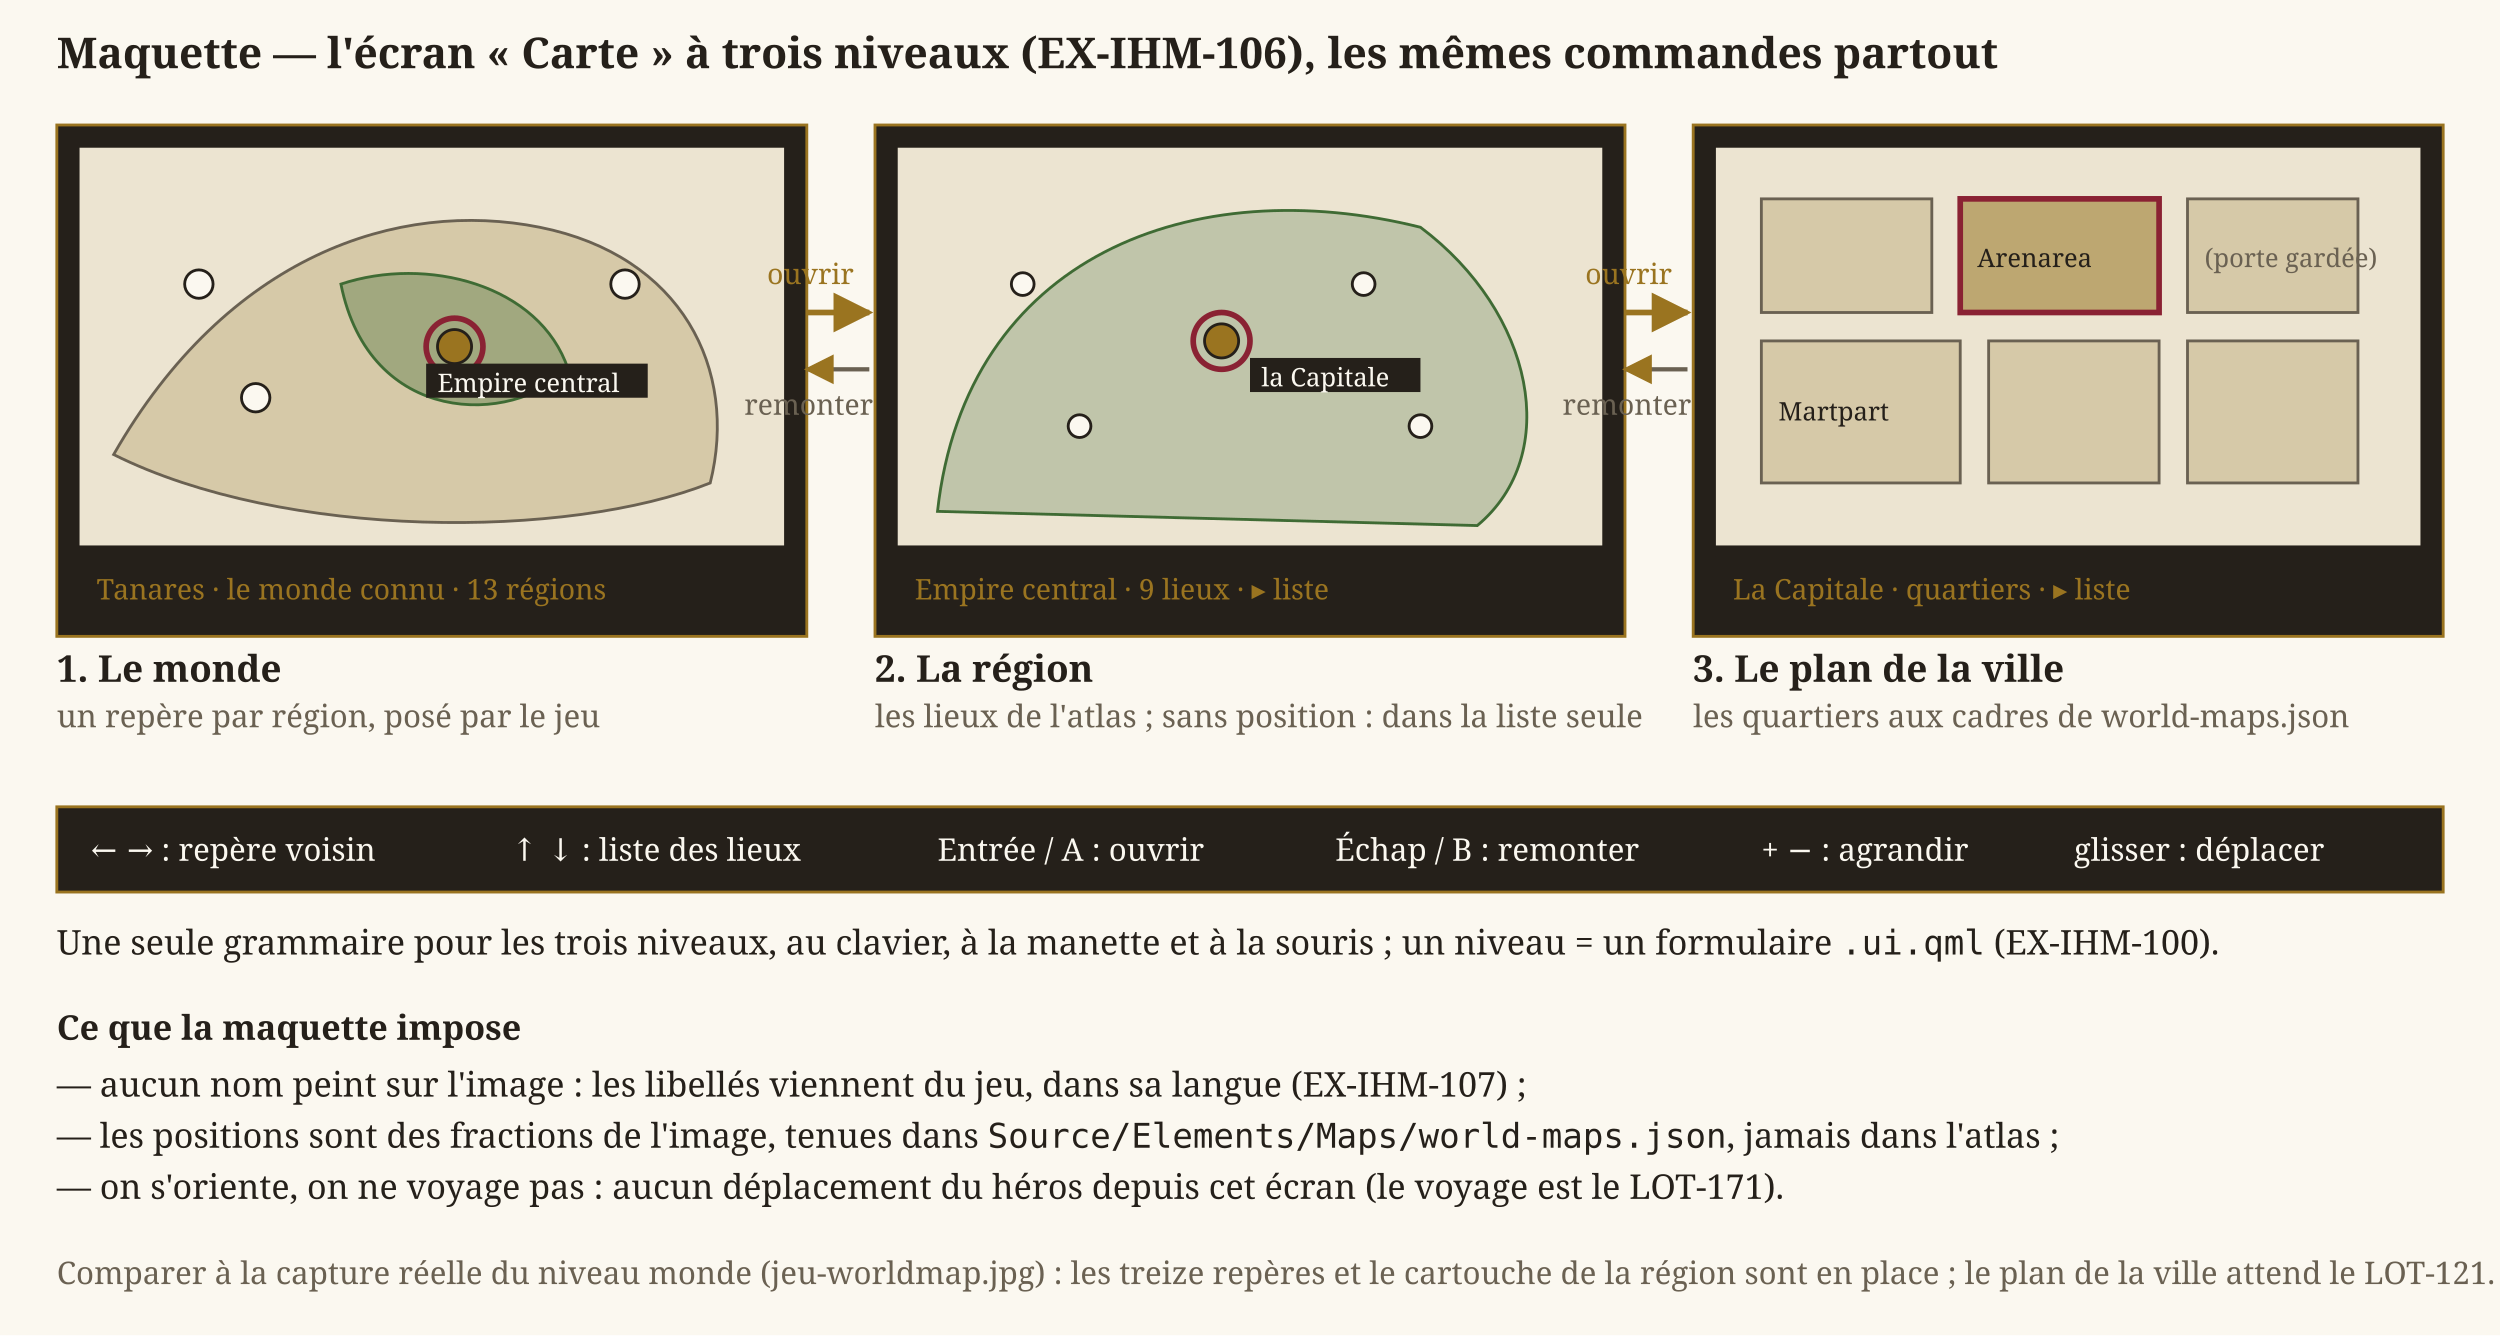
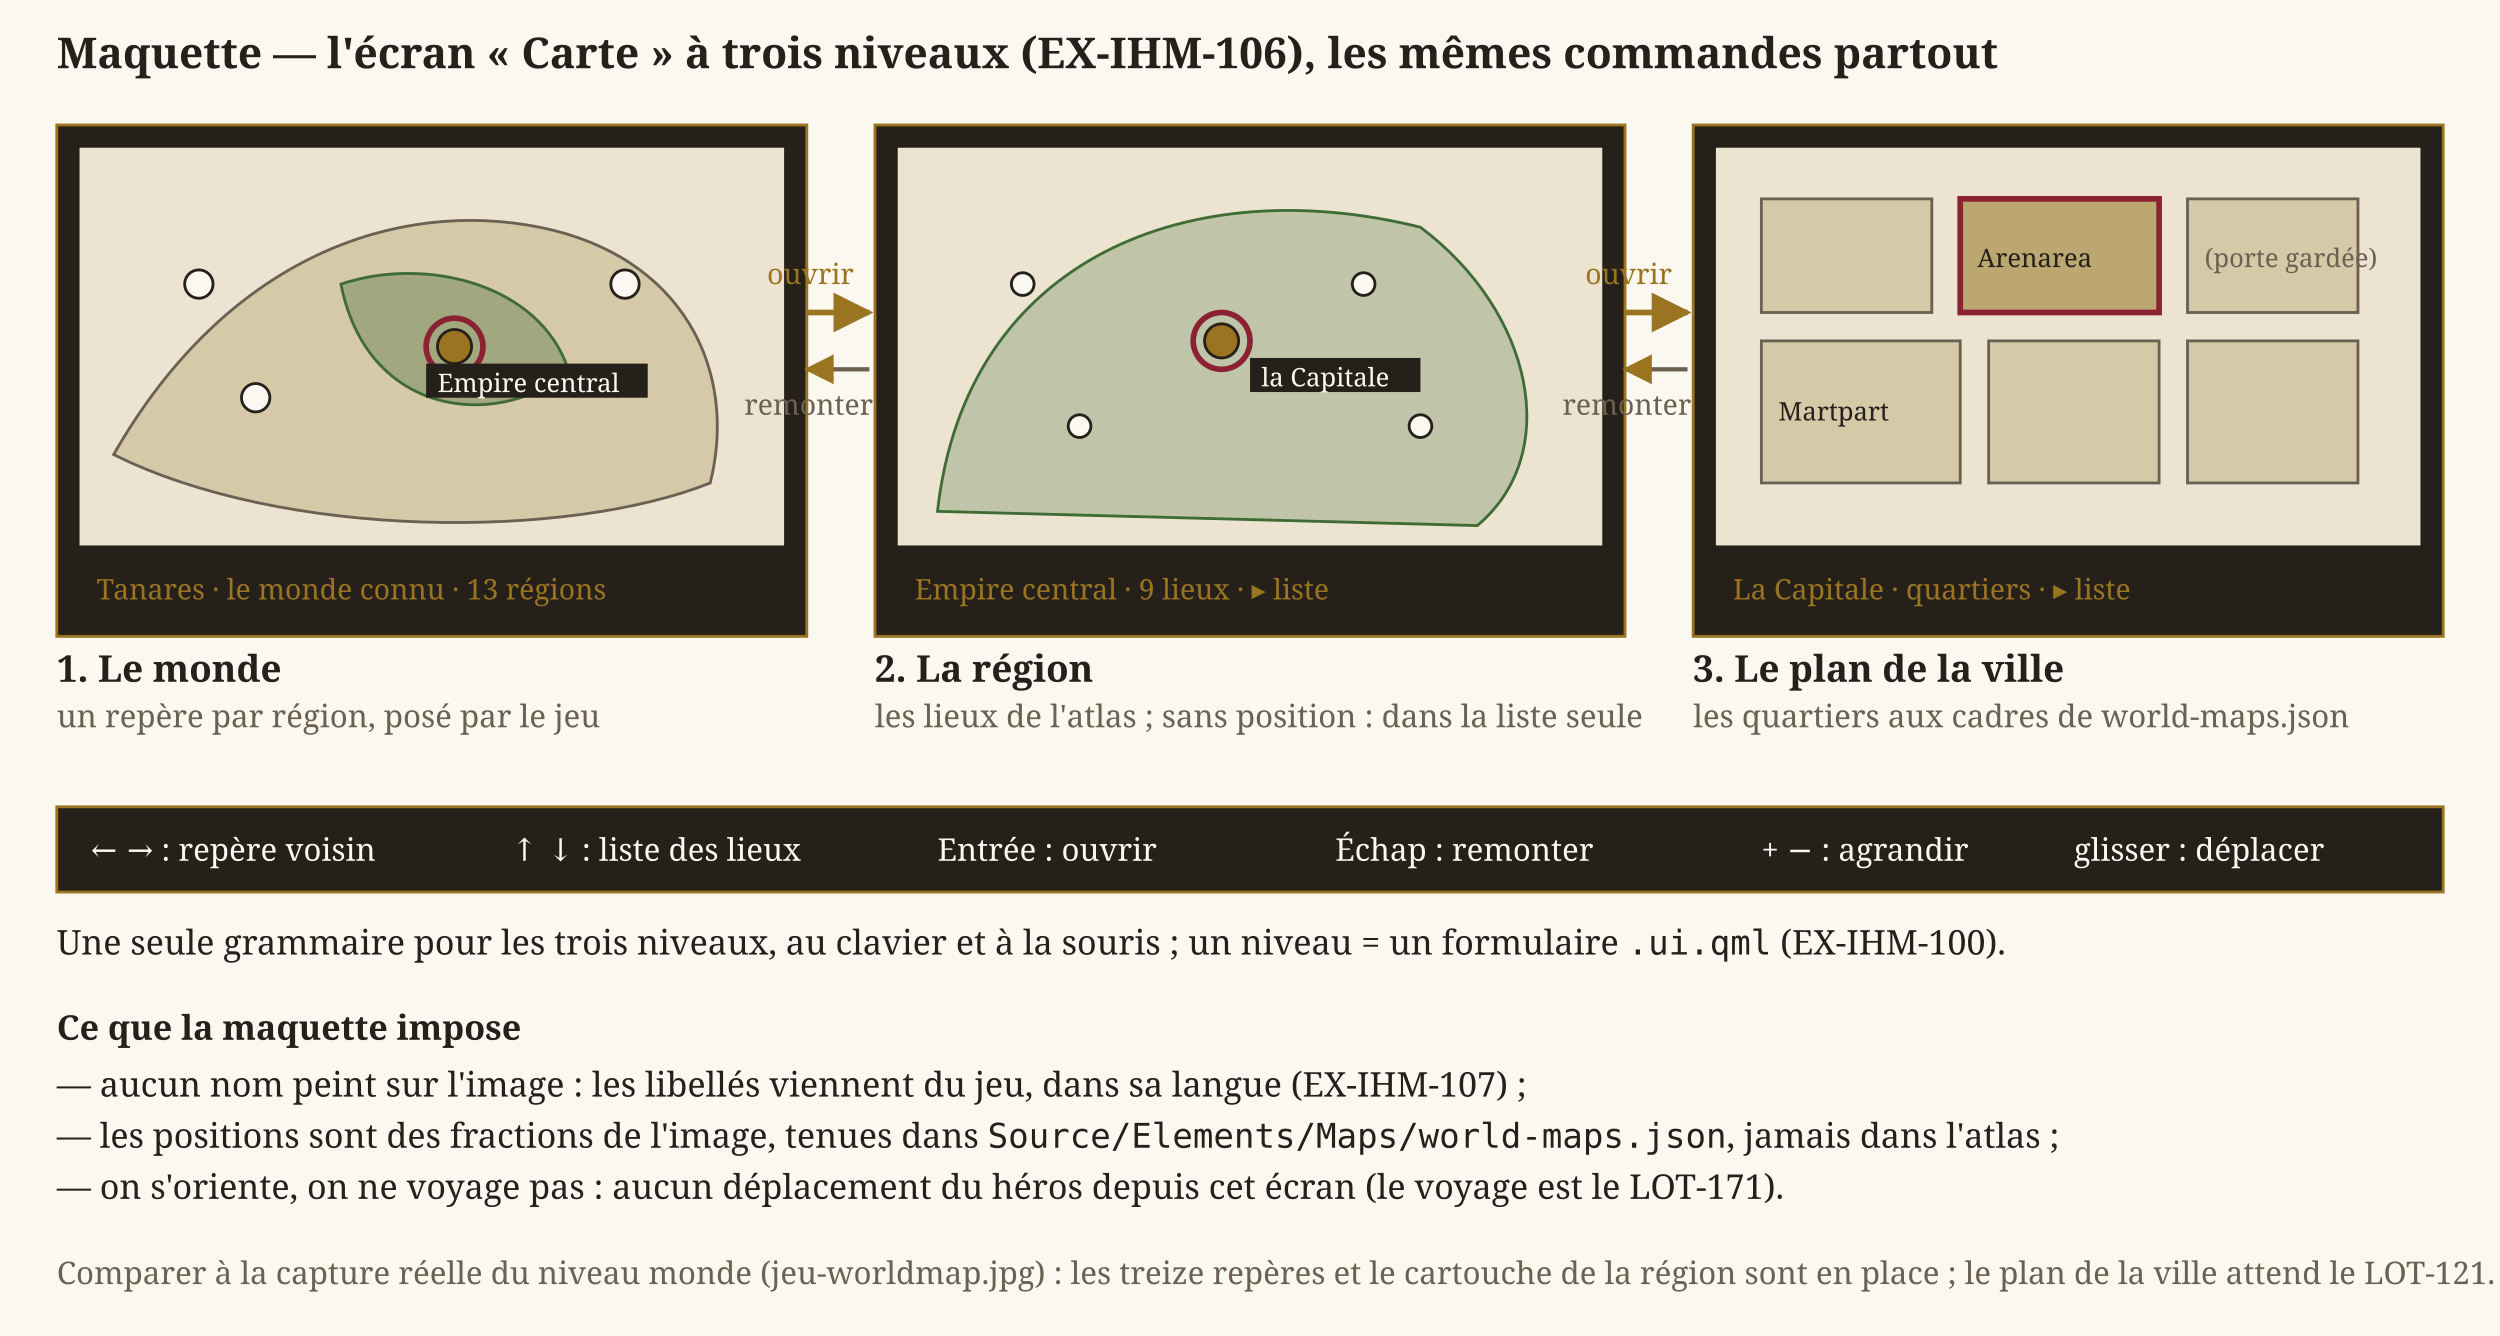
<svg xmlns="http://www.w3.org/2000/svg" viewBox="0 0 880 470" font-family="Georgia, serif" font-size="13">
  <rect width="880" height="470" fill="#fbf8f0" />
  <text x="20" y="24" font-size="15" font-weight="600" fill="#25201a">Maquette — l'écran « Carte » à trois niveaux (EX-IHM-106), les mêmes commandes partout</text>
  <defs>
    <marker id="a" viewBox="0 0 10 10" refX="9" refY="5" markerWidth="7" markerHeight="7" orient="auto">
      <path d="M0,0 L10,5 L0,10 z" fill="#9a7420" />
    </marker>
  </defs>
  <rect x="20" y="44" width="264" height="180" fill="#25201a" stroke="#9a7420" />
  <rect x="28" y="52" width="248" height="140" fill="#ece4d1" />
  <path d="M40,160 C80,90 140,70 190,80 C240,90 260,130 250,170 C200,190 100,190 40,160 z" fill="#d6c9a8" stroke="#6a6152" />
  <path d="M120,100 C150,90 190,100 200,130 C180,150 130,150 120,100 z" fill="#3f6b34" fill-opacity="0.35" stroke="#3f6b34" />
  <g stroke="#25201a">
    <circle cx="160" cy="122" r="6" fill="#9a7420" />
    <circle cx="90" cy="140" r="5" fill="#fbf8f0" />
    <circle cx="220" cy="100" r="5" fill="#fbf8f0" />
    <circle cx="70" cy="100" r="5" fill="#fbf8f0" />
  </g>
  <circle cx="160" cy="122" r="10" fill="none" stroke="#8a2233" stroke-width="2" />
  <rect x="150" y="128" width="78" height="12" fill="#25201a" />
  <text x="154" y="138" font-size="9" fill="#fbf8f0">Empire central</text>
  <rect x="28" y="196" width="248" height="22" fill="#25201a" />
  <text x="34" y="211" font-size="10" fill="#9a7420">Tanares · le monde connu · 13 régions</text>
  <text x="20" y="240" font-weight="600" fill="#25201a">1. Le monde</text>
  <text x="20" y="256" font-size="11" fill="#6a6152">un repère par région, posé par le jeu</text>
  <rect x="308" y="44" width="264" height="180" fill="#25201a" stroke="#9a7420" />
  <rect x="316" y="52" width="248" height="140" fill="#ece4d1" />
  <path d="M330,180 C340,90 420,60 500,80 C540,110 550,160 520,185 z" fill="#3f6b34" fill-opacity="0.25" stroke="#3f6b34" />
  <g stroke="#25201a">
    <circle cx="430" cy="120" r="6" fill="#9a7420" />
    <circle cx="380" cy="150" r="4" fill="#fbf8f0" />
    <circle cx="480" cy="100" r="4" fill="#fbf8f0" />
    <circle cx="500" cy="150" r="4" fill="#fbf8f0" />
    <circle cx="360" cy="100" r="4" fill="#fbf8f0" />
  </g>
  <circle cx="430" cy="120" r="10" fill="none" stroke="#8a2233" stroke-width="2" />
  <rect x="440" y="126" width="60" height="12" fill="#25201a" />
  <text x="444" y="136" font-size="9" fill="#fbf8f0">la Capitale</text>
  <rect x="316" y="196" width="248" height="22" fill="#25201a" />
  <text x="322" y="211" font-size="10" fill="#9a7420">Empire central · 9 lieux · ▸ liste</text>
  <text x="308" y="240" font-weight="600" fill="#25201a">2. La région</text>
  <text x="308" y="256" font-size="11" fill="#6a6152">les lieux de l'atlas ; sans position : dans la liste seule</text>
  <rect x="596" y="44" width="264" height="180" fill="#25201a" stroke="#9a7420" />
  <rect x="604" y="52" width="248" height="140" fill="#ece4d1" />
  <g fill="#d6c9a8" stroke="#6a6152">
    <rect x="620" y="70" width="60" height="40" />
    <rect x="690" y="70" width="70" height="40" />
    <rect x="770" y="70" width="60" height="40" />
    <rect x="620" y="120" width="70" height="50" />
    <rect x="700" y="120" width="60" height="50" />
    <rect x="770" y="120" width="60" height="50" />
  </g>
  <rect x="690" y="70" width="70" height="40" fill="#9a7420" fill-opacity="0.4" stroke="#8a2233" stroke-width="2" />
  <text x="696" y="94" font-size="9" fill="#25201a">Arenarea</text>
  <text x="626" y="148" font-size="9" fill="#25201a">Martpart</text>
  <text x="776" y="94" font-size="9" fill="#6a6152">(porte gardée)</text>
  <rect x="604" y="196" width="248" height="22" fill="#25201a" />
  <text x="610" y="211" font-size="10" fill="#9a7420">La Capitale · quartiers · ▸ liste</text>
  <text x="596" y="240" font-weight="600" fill="#25201a">3. Le plan de la ville</text>
  <text x="596" y="256" font-size="11" fill="#6a6152">les quartiers aux cadres de world-maps.json</text>
  <path d="M284,110 L306,110" stroke="#9a7420" stroke-width="2" marker-end="url(#a)" />
  <path d="M572,110 L594,110" stroke="#9a7420" stroke-width="2" marker-end="url(#a)" />
  <text x="270" y="100" font-size="10" fill="#9a7420">ouvrir</text>
  <text x="558" y="100" font-size="10" fill="#9a7420">ouvrir</text>
  <path d="M306,130 L284,130" stroke="#6a6152" stroke-width="1.5" marker-end="url(#a)" />
  <path d="M594,130 L572,130" stroke="#6a6152" stroke-width="1.5" marker-end="url(#a)" />
  <text x="262" y="146" font-size="10" fill="#6a6152">remonter</text>
  <text x="550" y="146" font-size="10" fill="#6a6152">remonter</text>
  <rect x="20" y="284" width="840" height="30" fill="#25201a" stroke="#9a7420" />
  <g font-size="11" fill="#fbf8f0">
    <text x="32" y="303">← → : repère voisin</text>
    <text x="180" y="303">↑ ↓ : liste des lieux</text>
-     <text x="330" y="303">Entrée / A : ouvrir</text>
-     <text x="470" y="303">Échap / B : remonter</text>
+     <text x="330" y="303">Entrée : ouvrir</text>
+     <text x="470" y="303">Échap : remonter</text>
    <text x="620" y="303">+ − : agrandir</text>
    <text x="730" y="303">glisser : déplacer</text>
  </g>
-   <text x="20" y="336" font-size="12" fill="#25201a">Une seule grammaire pour les trois niveaux, au clavier, à la manette et à la souris ; un niveau = un formulaire <tspan font-family="Consolas, monospace">.ui.qml</tspan> (EX-IHM-100).</text>
+   <text x="20" y="336" font-size="12" fill="#25201a">Une seule grammaire pour les trois niveaux, au clavier et à la souris ; un niveau = un formulaire <tspan font-family="Consolas, monospace">.ui.qml</tspan> (EX-IHM-100).</text>
  <g fill="#25201a" font-size="12">
    <text x="20" y="366" font-weight="600">Ce que la maquette impose</text>
    <text x="20" y="386">— aucun nom peint sur l'image : les libellés viennent du jeu, dans sa langue (EX-IHM-107) ;</text>
    <text x="20" y="404">— les positions sont des fractions de l'image, tenues dans <tspan font-family="Consolas, monospace">Source/Elements/Maps/world-maps.json</tspan>, jamais dans l'atlas ;</text>
    <text x="20" y="422">— on s'oriente, on ne voyage pas : aucun déplacement du héros depuis cet écran (le voyage est le LOT-171).</text>
  </g>
  <text x="20" y="452" font-size="11" fill="#6a6152">Comparer à la capture réelle du niveau monde (jeu-worldmap.jpg) : les treize repères et le cartouche de la région sont en place ; le plan de la ville attend le LOT-121.</text>
</svg>
